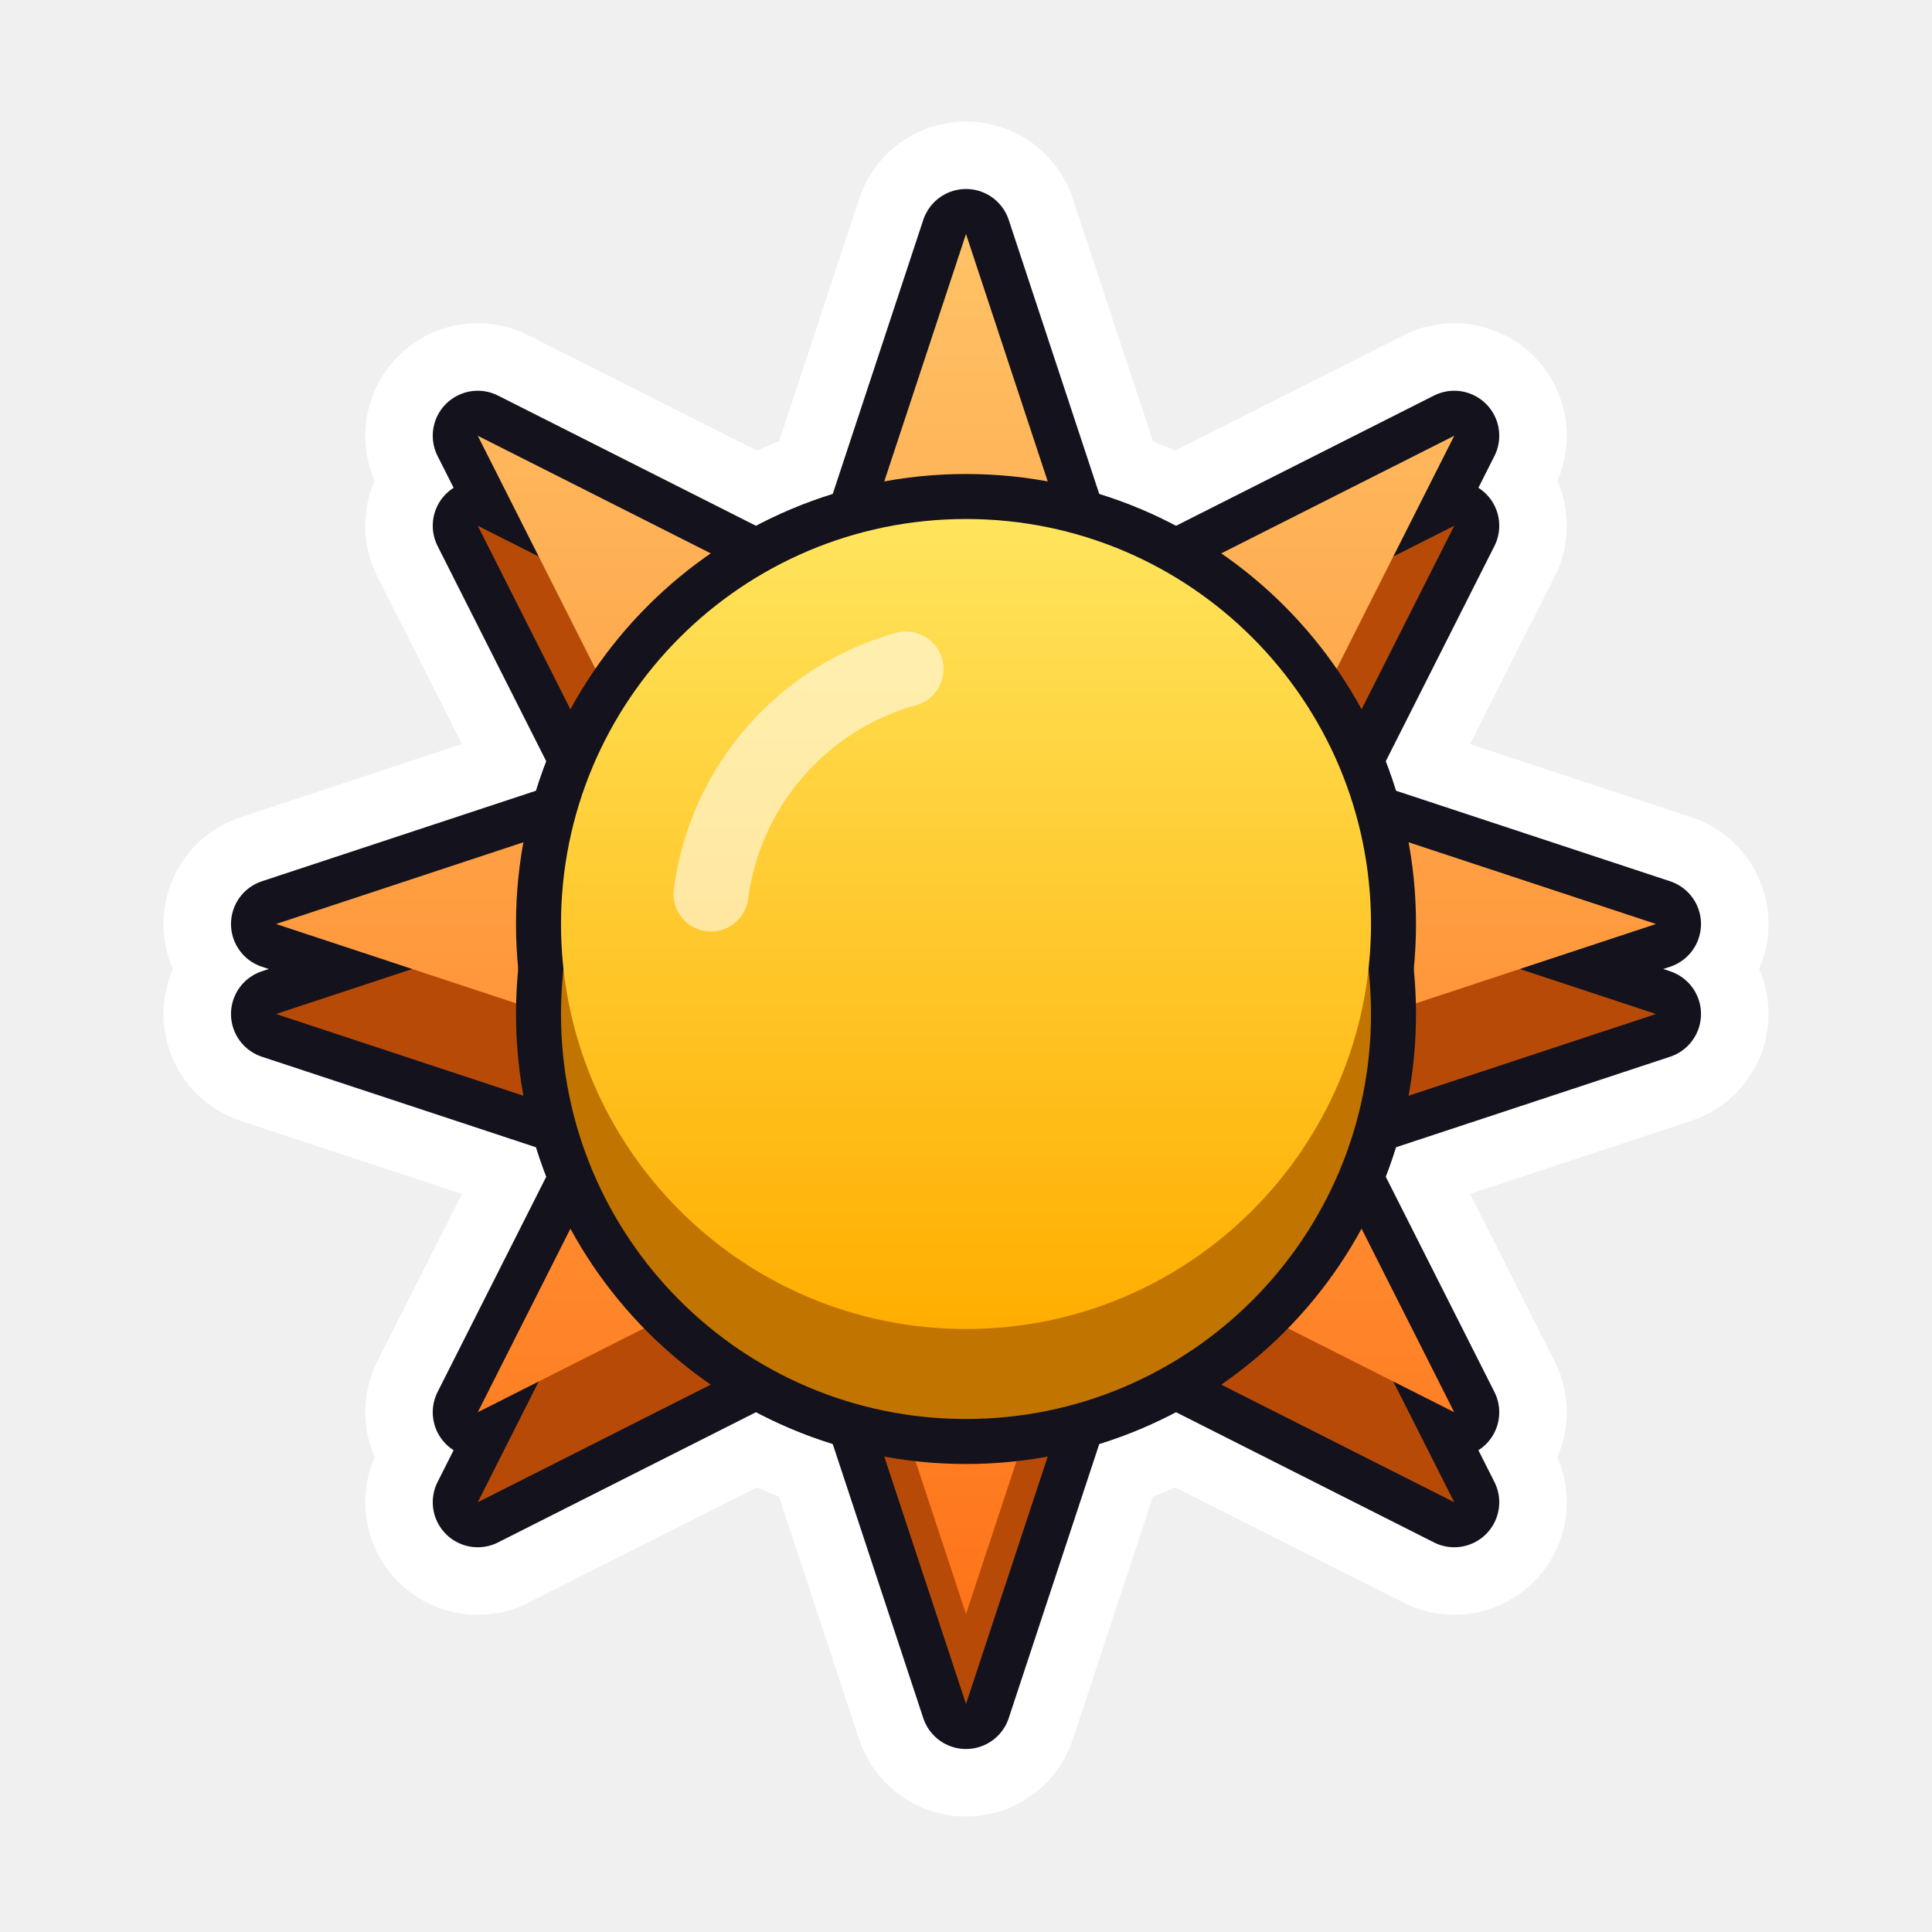
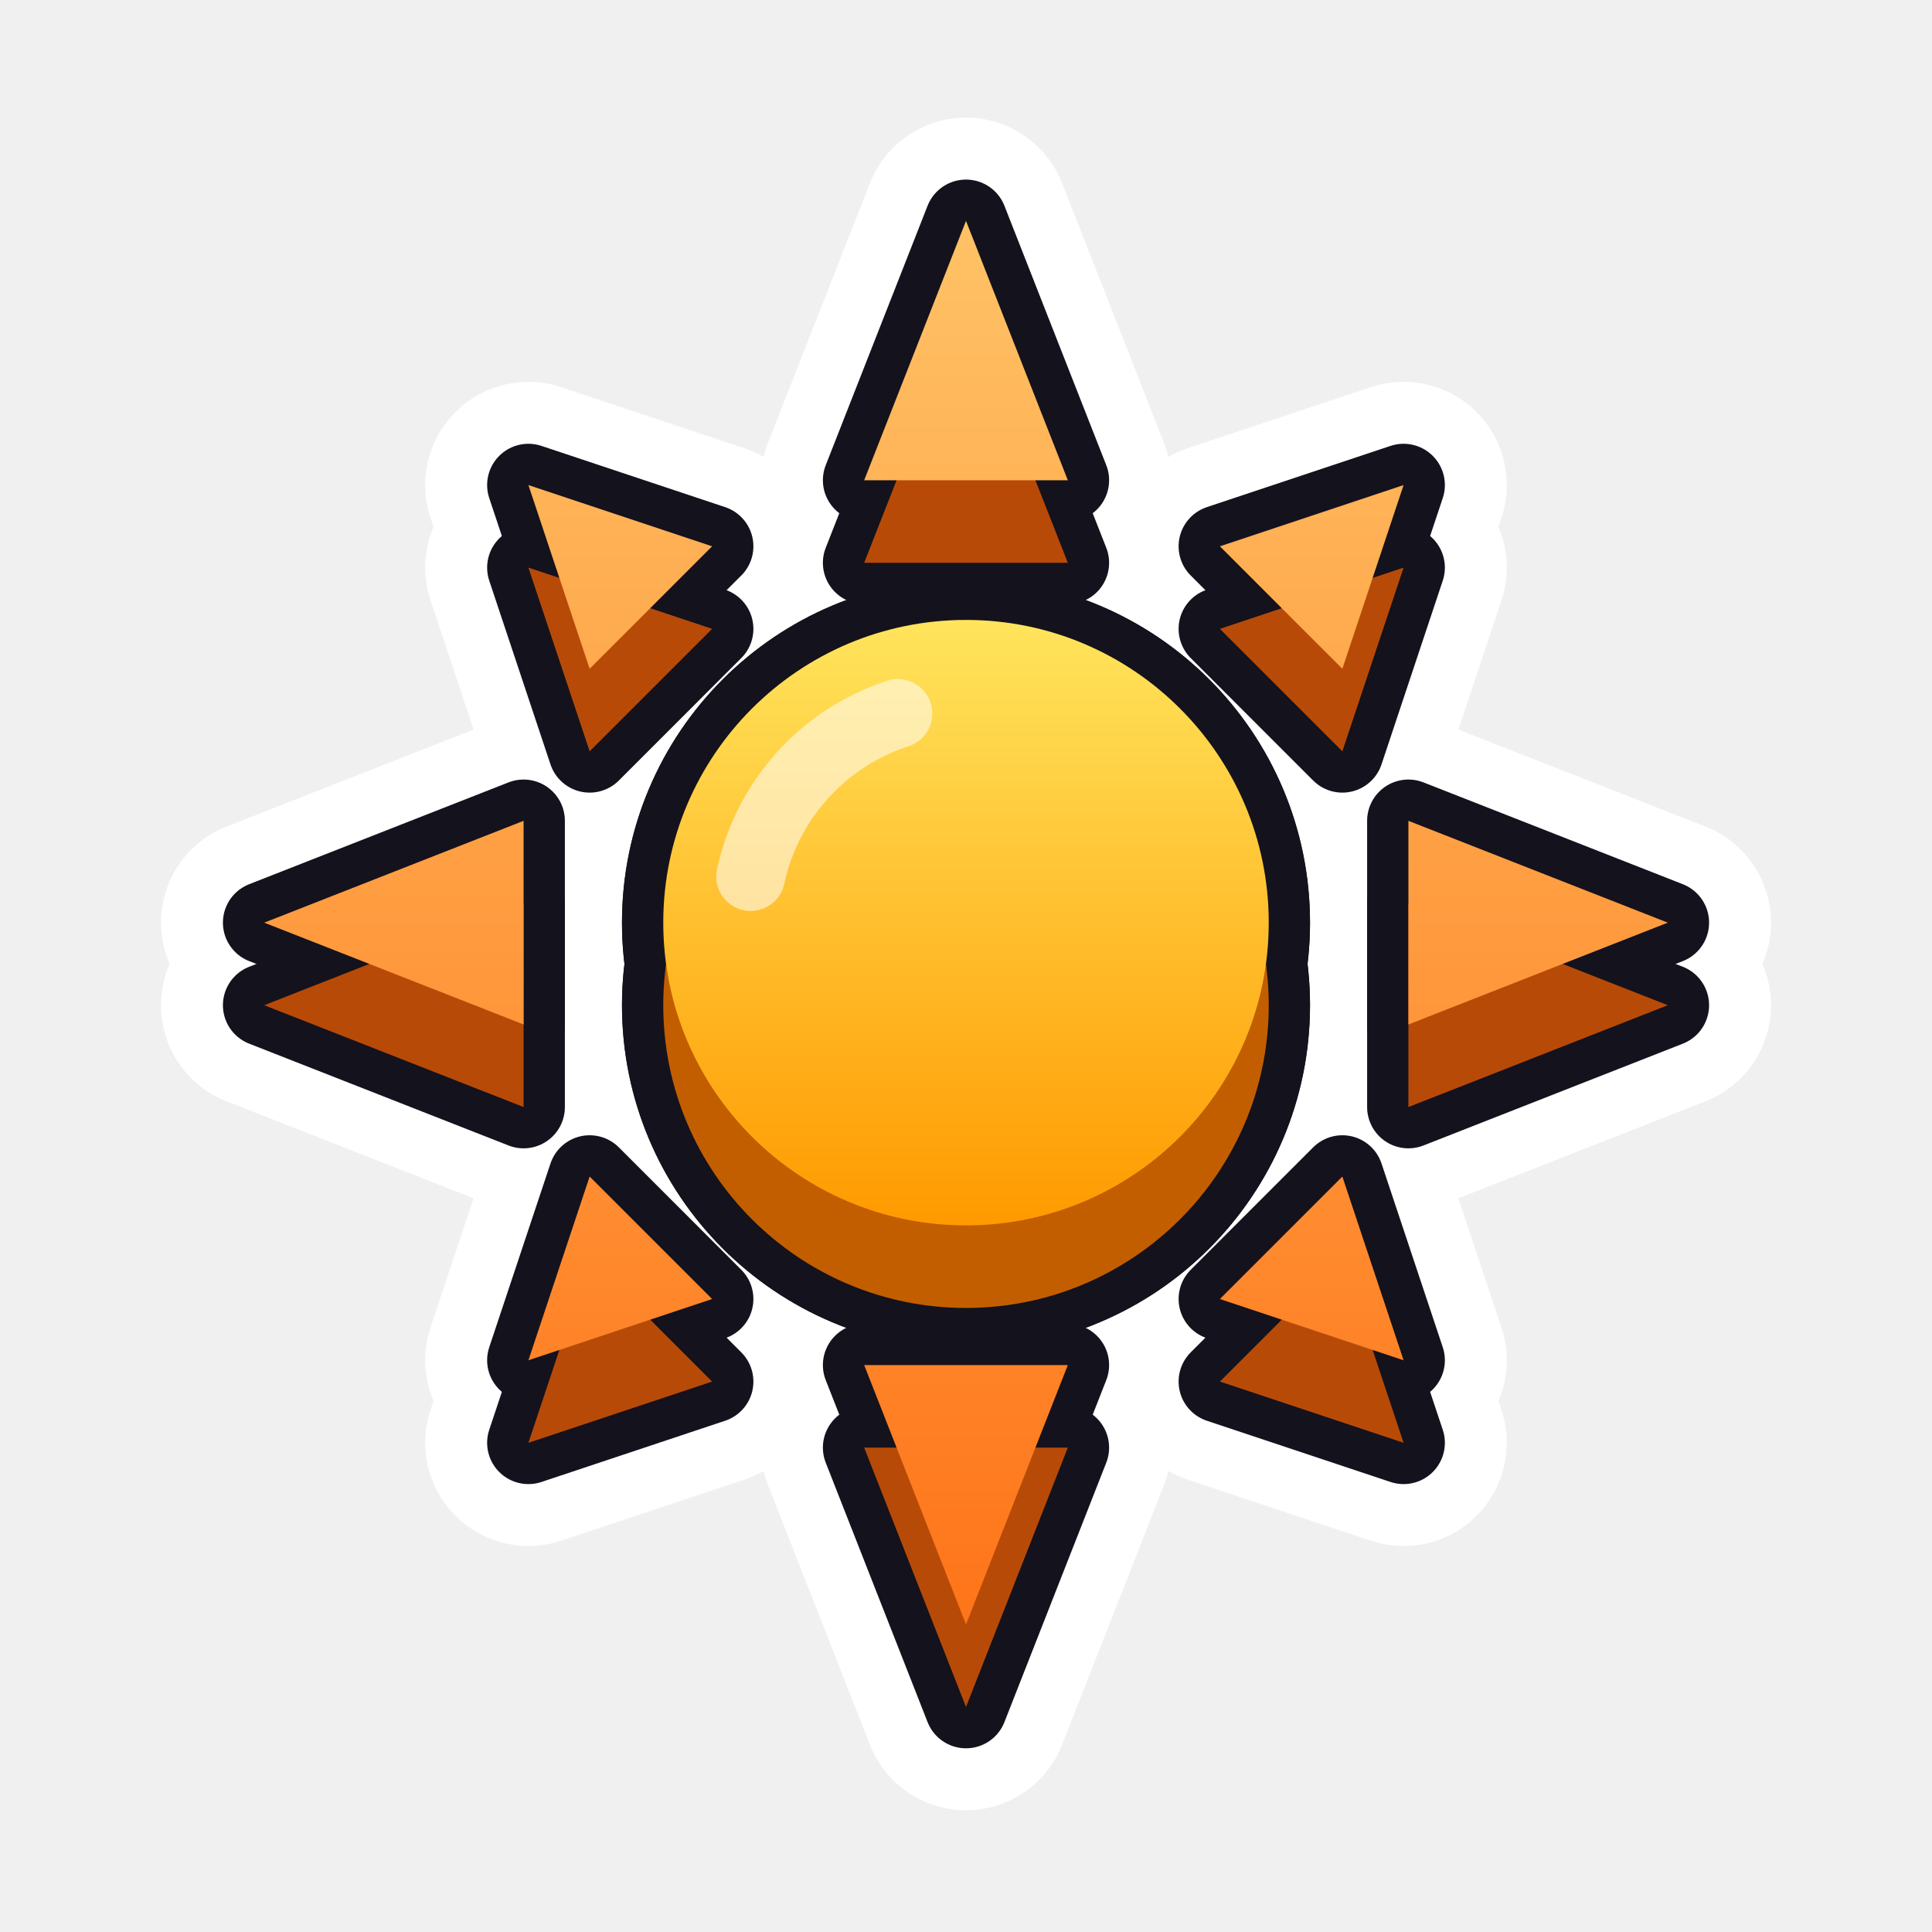
- <svg xmlns="http://www.w3.org/2000/svg" viewBox="-28.8 -27.2 257.6 257.6" width="128" height="128">
+ <svg xmlns="http://www.w3.org/2000/svg" viewBox="-40.4 -36.1 280.8 280.8" width="128" height="128">
  <defs>
    <linearGradient id="g0" x1="0" y1="0" x2="0" y2="1">
      <stop offset="0" stop-color="#FFC266" />
      <stop offset="1" stop-color="#FF7419" />
    </linearGradient>
    <linearGradient id="g1" x1="0" y1="0" x2="0" y2="1">
      <stop offset="0" stop-color="#FFE45C" />
-       <stop offset="1" stop-color="#FFAE00" />
+       <stop offset="1" stop-color="#FF9A00" />
    </linearGradient>
  </defs>
-   <path d="M85.4,48.2 L100.0,4.0 L114.6,48.2 Z M123.5,51.9 L165.1,30.9 L144.1,72.5 Z M147.8,81.4 L192.0,96.0 L147.8,110.6 Z M144.1,119.5 L165.1,161.1 L123.5,140.1 Z M114.6,143.8 L100.0,188.0 L85.4,143.8 Z M76.5,140.1 L34.9,161.1 L55.9,119.5 Z M52.2,110.6 L8.0,96.0 L52.2,81.4 Z M55.9,72.5 L34.9,30.9 L76.5,51.9 Z " fill="#fff" stroke="#fff" stroke-width="30" stroke-linejoin="round" />
-   <path d="M85.4,48.2 L100.0,4.0 L114.6,48.2 Z M123.5,51.9 L165.1,30.9 L144.1,72.5 Z M147.8,81.4 L192.0,96.0 L147.8,110.6 Z M144.1,119.5 L165.1,161.1 L123.5,140.1 Z M114.6,143.8 L100.0,188.0 L85.4,143.8 Z M76.5,140.1 L34.9,161.1 L55.9,119.5 Z M52.2,110.6 L8.0,96.0 L52.2,81.4 Z M55.9,72.5 L34.9,30.9 L76.5,51.9 Z " fill="#fff" transform="translate(0,12)" stroke="#fff" stroke-width="30" stroke-linejoin="round" />
-   <path d="M46,96 A54,54 0 1,0 154,96 A54,54 0 1,0 46,96 Z" fill="#fff" stroke="#fff" stroke-width="30" stroke-linejoin="round" />
-   <path d="M46,96 A54,54 0 1,0 154,96 A54,54 0 1,0 46,96 Z" fill="#fff" transform="translate(0,12)" stroke="#fff" stroke-width="30" stroke-linejoin="round" />
-   <path d="M85.4,48.2 L100.0,4.0 L114.6,48.2 Z M123.5,51.9 L165.1,30.9 L144.1,72.5 Z M147.8,81.4 L192.0,96.0 L147.8,110.6 Z M144.1,119.5 L165.1,161.1 L123.5,140.1 Z M114.6,143.8 L100.0,188.0 L85.4,143.8 Z M76.5,140.1 L34.9,161.1 L55.9,119.5 Z M52.2,110.6 L8.0,96.0 L52.2,81.4 Z M55.9,72.5 L34.9,30.9 L76.5,51.9 Z " fill="#14121C" stroke="#14121C" stroke-width="12" stroke-linejoin="round" />
-   <path d="M85.4,48.2 L100.0,4.0 L114.6,48.2 Z M123.5,51.9 L165.1,30.9 L144.1,72.5 Z M147.8,81.4 L192.0,96.0 L147.8,110.6 Z M144.1,119.5 L165.1,161.1 L123.5,140.1 Z M114.6,143.8 L100.0,188.0 L85.4,143.8 Z M76.5,140.1 L34.9,161.1 L55.9,119.5 Z M52.2,110.6 L8.0,96.0 L52.2,81.4 Z M55.9,72.5 L34.9,30.9 L76.5,51.9 Z " fill="#14121C" transform="translate(0,12)" stroke="#14121C" stroke-width="12" stroke-linejoin="round" />
-   <path d="M46,96 A54,54 0 1,0 154,96 A54,54 0 1,0 46,96 Z" fill="#14121C" stroke="#14121C" stroke-width="12" stroke-linejoin="round" />
-   <path d="M46,96 A54,54 0 1,0 154,96 A54,54 0 1,0 46,96 Z" fill="#14121C" transform="translate(0,12)" stroke="#14121C" stroke-width="12" stroke-linejoin="round" />
-   <path d="M85.4,48.2 L100.0,4.0 L114.6,48.2 Z M123.5,51.9 L165.1,30.9 L144.1,72.5 Z M147.8,81.4 L192.0,96.0 L147.8,110.6 Z M144.1,119.5 L165.1,161.1 L123.5,140.1 Z M114.6,143.8 L100.0,188.0 L85.4,143.8 Z M76.5,140.1 L34.9,161.1 L55.9,119.5 Z M52.2,110.6 L8.0,96.0 L52.2,81.4 Z M55.9,72.5 L34.9,30.9 L76.5,51.9 Z " fill="#B84A08" transform="translate(0,12)" />
-   <path d="M85.4,48.2 L100.0,4.0 L114.6,48.2 Z M123.5,51.9 L165.1,30.9 L144.1,72.5 Z M147.8,81.4 L192.0,96.0 L147.8,110.6 Z M144.1,119.5 L165.1,161.1 L123.5,140.1 Z M114.6,143.8 L100.0,188.0 L85.4,143.8 Z M76.5,140.1 L34.9,161.1 L55.9,119.5 Z M52.2,110.6 L8.0,96.0 L52.2,81.4 Z M55.9,72.5 L34.9,30.9 L76.5,51.9 Z " fill="url(#g0)" />
-   <path d="M46,96 A54,54 0 1,0 154,96 A54,54 0 1,0 46,96 Z" fill="#14121C" stroke="#14121C" stroke-width="12" stroke-linejoin="round" />
-   <path d="M46,96 A54,54 0 1,0 154,96 A54,54 0 1,0 46,96 Z" fill="#14121C" transform="translate(0,12)" stroke="#14121C" stroke-width="12" stroke-linejoin="round" />
-   <path d="M46,96 A54,54 0 1,0 154,96 A54,54 0 1,0 46,96 Z" fill="#C27400" transform="translate(0,12)" />
-   <path d="M46,96 A54,54 0 1,0 154,96 A54,54 0 1,0 46,96 Z" fill="url(#g1)" />
-   <path d="M66,92 A36,36 0 0,1 92,62" fill="none" stroke="#fff" stroke-opacity="0.55" stroke-width="10" stroke-linecap="round" />
+   <path d="M85.2,33.7 L100.0,-4.0 L114.8,33.7 Z M136.9,43.3 L163.6,34.4 L154.7,61.1 Z M164.3,83.2 L202.0,98.0 L164.3,112.8 Z M154.7,134.9 L163.6,161.6 L136.9,152.7 Z M114.8,162.3 L100.0,200.0 L85.2,162.3 Z M63.1,152.7 L36.4,161.6 L45.3,134.9 Z M35.7,112.8 L-2.0,98.0 L35.7,83.2 Z M45.3,61.1 L36.4,34.4 L63.1,43.3 Z " fill="#fff" stroke="#fff" stroke-width="30" stroke-linejoin="round" />
+   <path d="M85.2,33.7 L100.0,-4.0 L114.8,33.7 Z M136.9,43.3 L163.6,34.4 L154.7,61.1 Z M164.3,83.2 L202.0,98.0 L164.3,112.8 Z M154.7,134.9 L163.6,161.6 L136.9,152.7 Z M114.8,162.3 L100.0,200.0 L85.2,162.3 Z M63.1,152.7 L36.4,161.6 L45.3,134.9 Z M35.7,112.8 L-2.0,98.0 L35.7,83.2 Z M45.3,61.1 L36.4,34.4 L63.1,43.3 Z " fill="#fff" transform="translate(0,12)" stroke="#fff" stroke-width="30" stroke-linejoin="round" />
+   <path d="M56,98 A44,44 0 1,0 144,98 A44,44 0 1,0 56,98 Z" fill="#fff" stroke="#fff" stroke-width="30" stroke-linejoin="round" />
+   <path d="M56,98 A44,44 0 1,0 144,98 A44,44 0 1,0 56,98 Z" fill="#fff" transform="translate(0,12)" stroke="#fff" stroke-width="30" stroke-linejoin="round" />
+   <path d="M85.2,33.7 L100.0,-4.0 L114.8,33.7 Z M136.9,43.3 L163.6,34.4 L154.7,61.1 Z M164.3,83.2 L202.0,98.0 L164.3,112.8 Z M154.7,134.9 L163.6,161.6 L136.9,152.7 Z M114.8,162.3 L100.0,200.0 L85.2,162.3 Z M63.1,152.7 L36.4,161.6 L45.3,134.9 Z M35.7,112.8 L-2.0,98.0 L35.7,83.2 Z M45.3,61.1 L36.4,34.4 L63.1,43.3 Z " fill="#14121C" stroke="#14121C" stroke-width="12" stroke-linejoin="round" />
+   <path d="M85.2,33.7 L100.0,-4.0 L114.8,33.7 Z M136.9,43.3 L163.6,34.4 L154.7,61.1 Z M164.3,83.2 L202.0,98.0 L164.3,112.8 Z M154.7,134.9 L163.6,161.6 L136.9,152.7 Z M114.8,162.3 L100.0,200.0 L85.2,162.3 Z M63.1,152.7 L36.4,161.6 L45.3,134.9 Z M35.7,112.8 L-2.0,98.0 L35.7,83.2 Z M45.3,61.1 L36.4,34.4 L63.1,43.3 Z " fill="#14121C" transform="translate(0,12)" stroke="#14121C" stroke-width="12" stroke-linejoin="round" />
+   <path d="M56,98 A44,44 0 1,0 144,98 A44,44 0 1,0 56,98 Z" fill="#14121C" stroke="#14121C" stroke-width="12" stroke-linejoin="round" />
+   <path d="M56,98 A44,44 0 1,0 144,98 A44,44 0 1,0 56,98 Z" fill="#14121C" transform="translate(0,12)" stroke="#14121C" stroke-width="12" stroke-linejoin="round" />
+   <path d="M85.2,33.7 L100.0,-4.0 L114.8,33.7 Z M136.9,43.3 L163.6,34.4 L154.7,61.1 Z M164.3,83.2 L202.0,98.0 L164.3,112.8 Z M154.7,134.9 L163.6,161.6 L136.9,152.7 Z M114.8,162.3 L100.0,200.0 L85.2,162.3 Z M63.1,152.7 L36.4,161.6 L45.3,134.9 Z M35.7,112.8 L-2.0,98.0 L35.7,83.2 Z M45.3,61.1 L36.4,34.4 L63.1,43.3 Z " fill="#B84A08" transform="translate(0,12)" />
+   <path d="M85.2,33.7 L100.0,-4.0 L114.8,33.7 Z M136.9,43.3 L163.6,34.4 L154.7,61.1 Z M164.3,83.2 L202.0,98.0 L164.3,112.8 Z M154.7,134.9 L163.6,161.6 L136.9,152.7 Z M114.8,162.3 L100.0,200.0 L85.2,162.3 Z M63.1,152.7 L36.4,161.6 L45.3,134.9 Z M35.7,112.8 L-2.0,98.0 L35.7,83.2 Z M45.3,61.1 L36.4,34.4 L63.1,43.3 Z " fill="url(#g0)" />
+   <path d="M56,98 A44,44 0 1,0 144,98 A44,44 0 1,0 56,98 Z" fill="#14121C" stroke="#14121C" stroke-width="12" stroke-linejoin="round" />
+   <path d="M56,98 A44,44 0 1,0 144,98 A44,44 0 1,0 56,98 Z" fill="#14121C" transform="translate(0,12)" stroke="#14121C" stroke-width="12" stroke-linejoin="round" />
+   <path d="M56,98 A44,44 0 1,0 144,98 A44,44 0 1,0 56,98 Z" fill="#C25E00" transform="translate(0,12)" />
+   <path d="M56,98 A44,44 0 1,0 144,98 A44,44 0 1,0 56,98 Z" fill="url(#g1)" />
+   <path d="M68.7,91.3 A32,32 0 0,1 90.1,67.6" fill="none" stroke="#fff" stroke-opacity="0.55" stroke-width="10" stroke-linecap="round" />
</svg>
